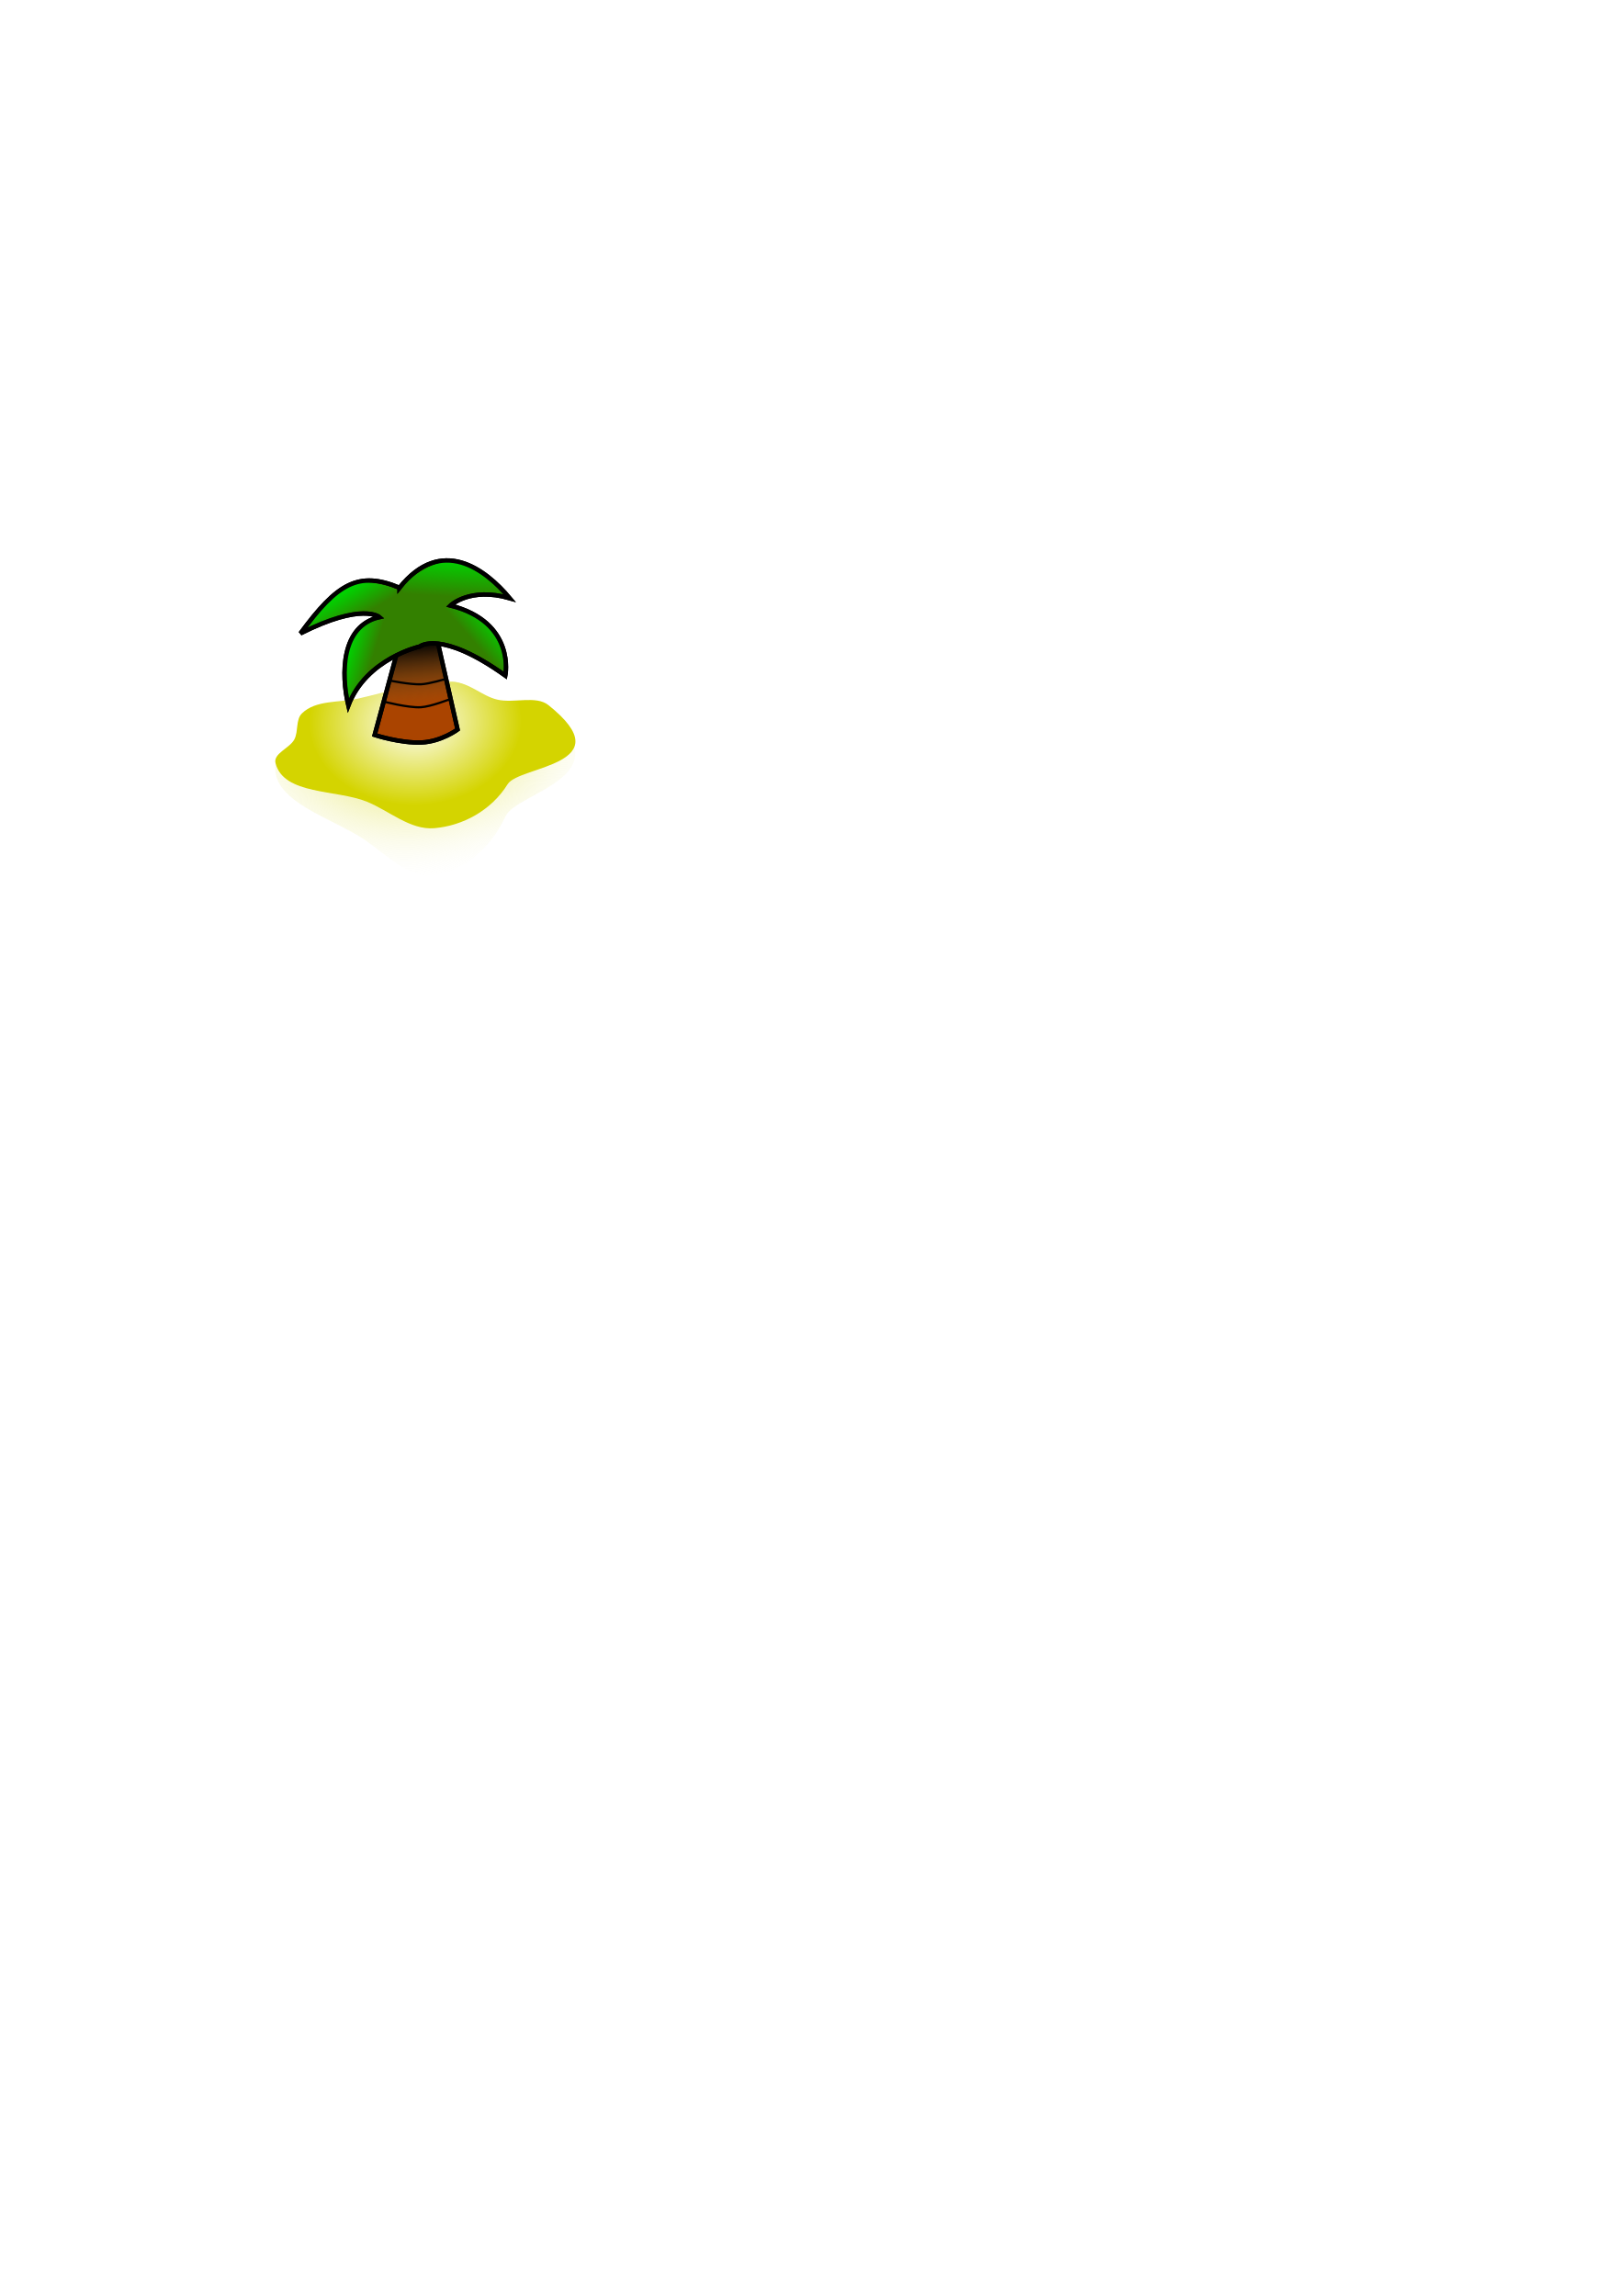
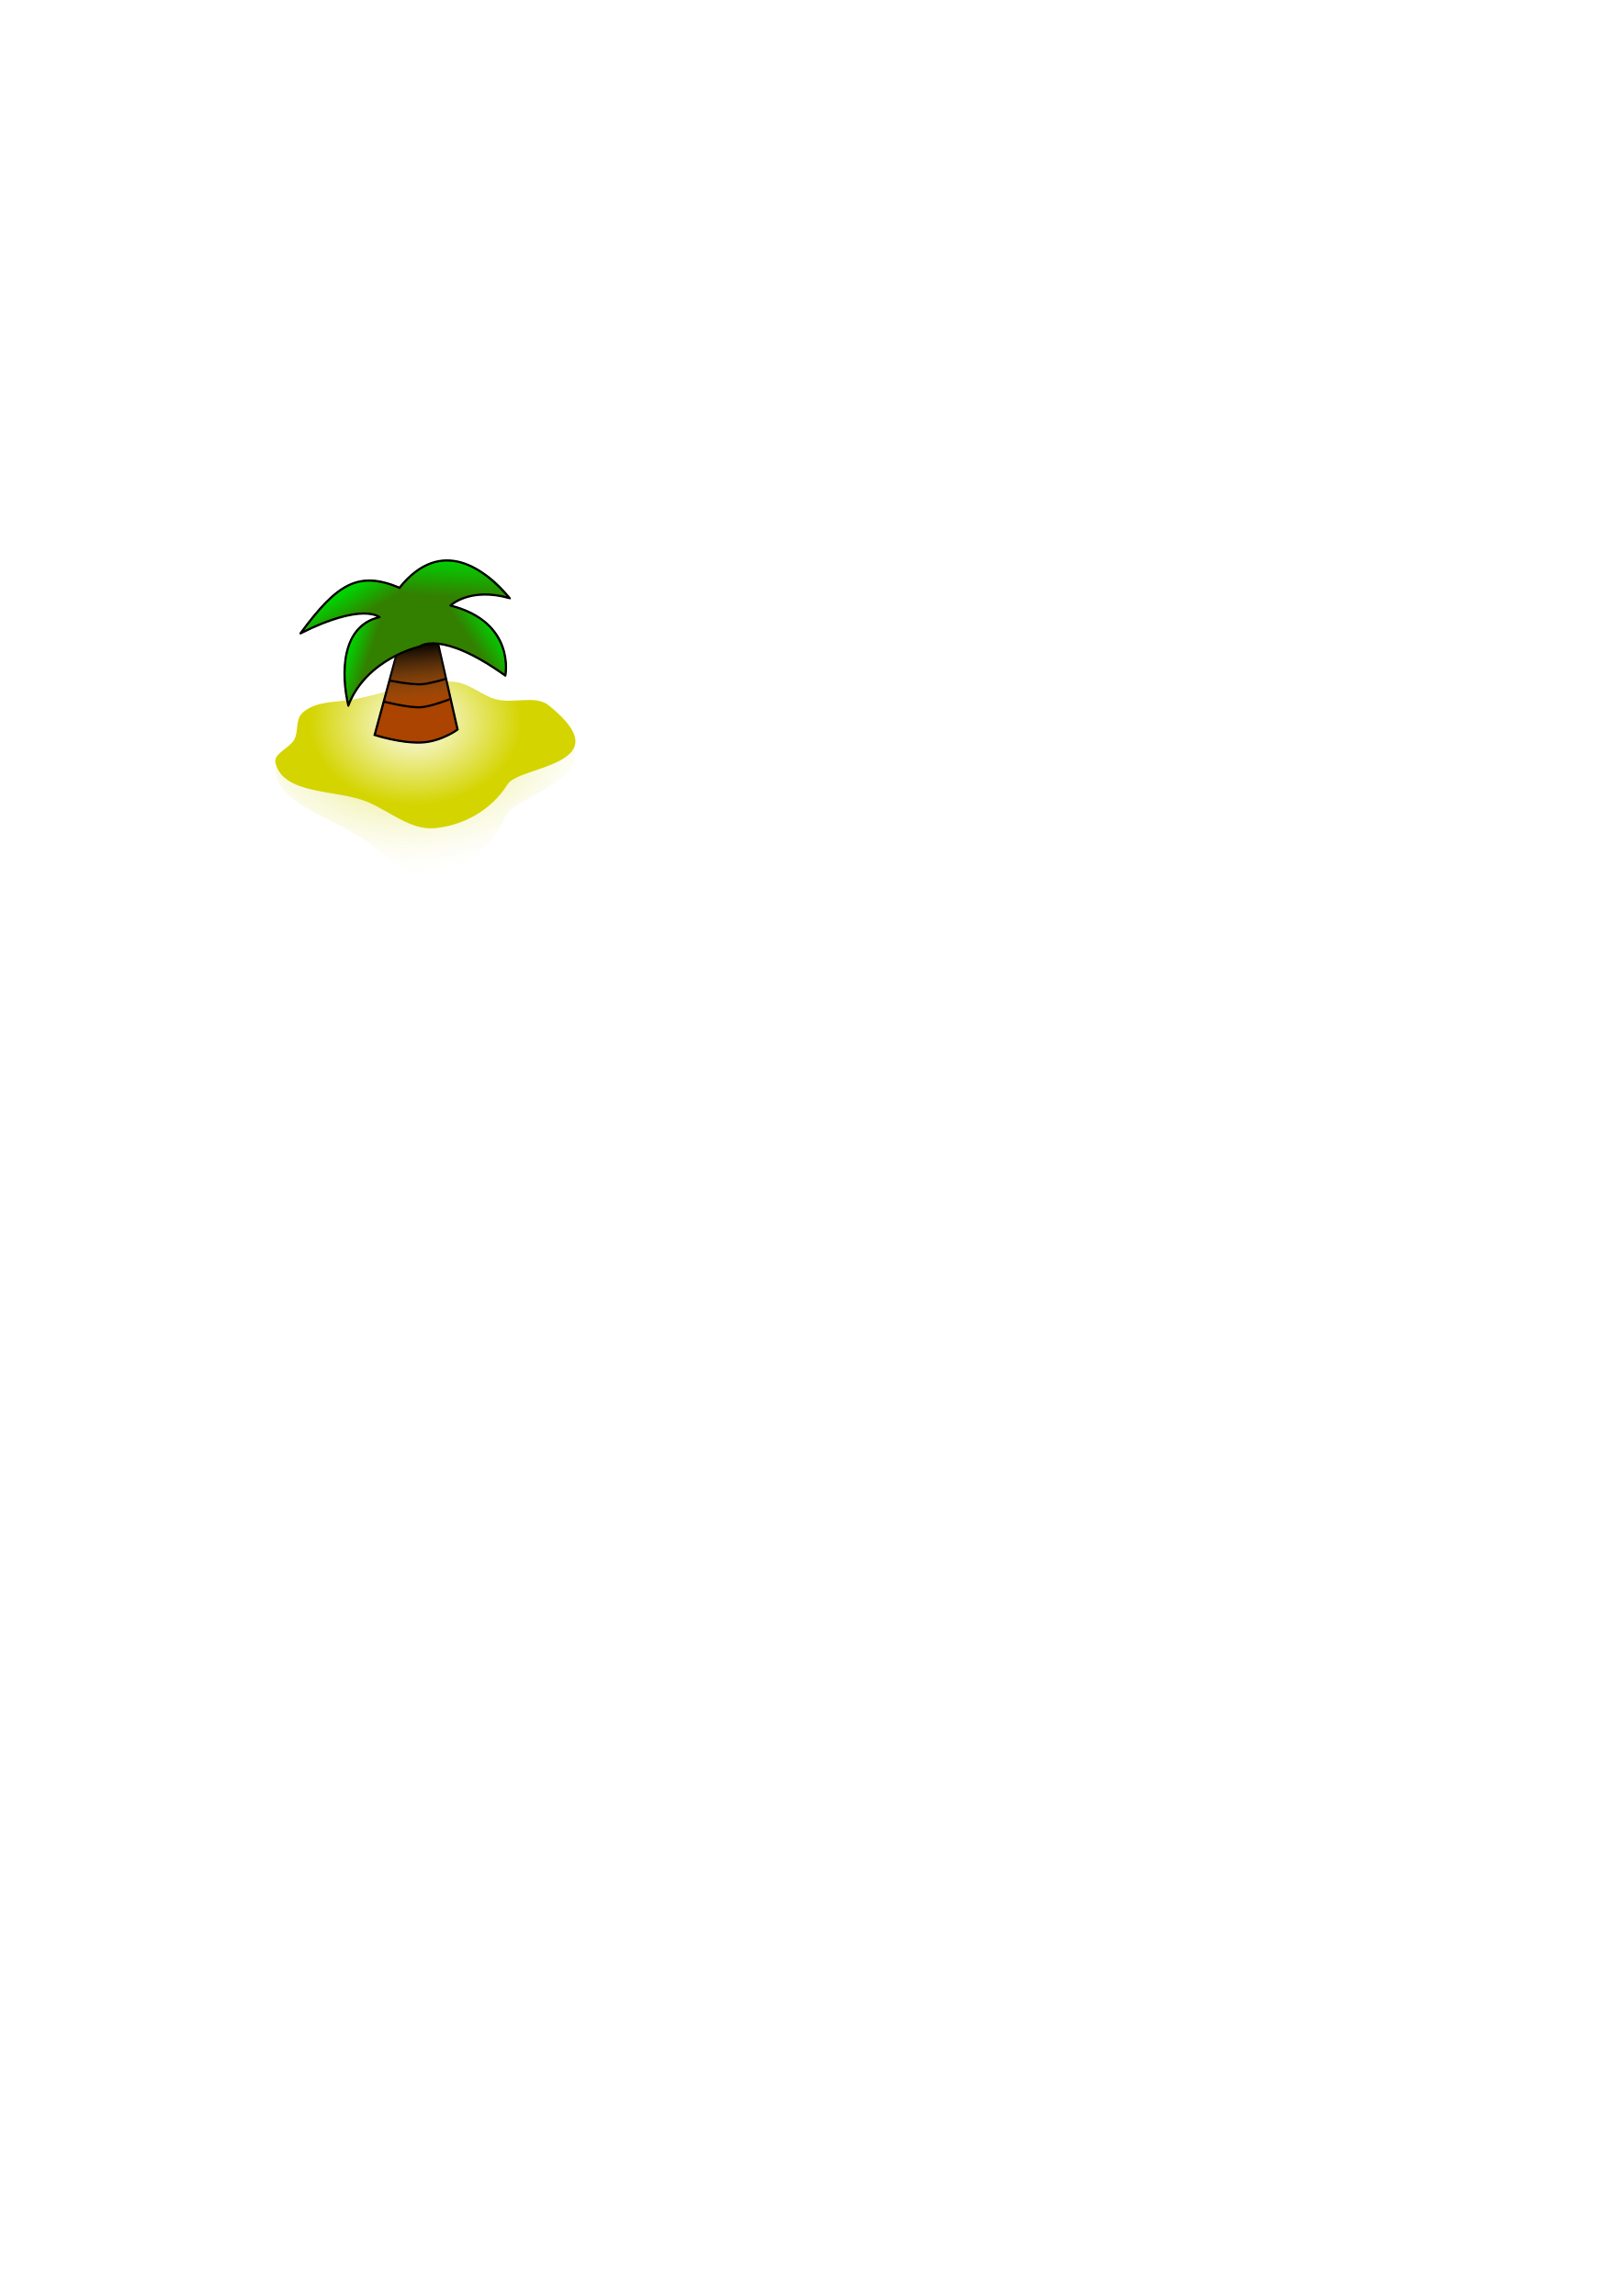
<svg xmlns="http://www.w3.org/2000/svg" xmlns:xlink="http://www.w3.org/1999/xlink" width="210mm" height="297mm" viewBox="0 0 744.094 1052.362" id="svg4164" version="1.1">
  <defs id="defs4166">
    <linearGradient id="linearGradient6463">
      <stop id="stop6473" offset="0" style="stop-color:#000000;stop-opacity:1;" />
      <stop id="stop6475" offset="1" style="stop-color:#78632a;stop-opacity:0" />
    </linearGradient>
    <linearGradient id="linearGradient6377">
      <stop style="stop-color:#00d200;stop-opacity:1;" offset="0" id="stop6379" />
      <stop style="stop-color:#00d200;stop-opacity:0;" offset="1" id="stop6381" />
    </linearGradient>
    <linearGradient id="linearGradient9202">
      <stop id="stop9206" offset="0" style="stop-color:#d4d400;stop-opacity:1" />
      <stop id="stop9204" offset="1" style="stop-color:#ffffff;stop-opacity:0" />
    </linearGradient>
    <linearGradient id="linearGradient5353">
      <stop id="stop5357" offset="0" style="stop-color:#ffffff;stop-opacity:1" />
      <stop id="stop5355" offset="1" style="stop-color:#d4d400;stop-opacity:1" />
    </linearGradient>
    <radialGradient xlink:href="#linearGradient5353" id="radialGradient5359" cx="190.408" cy="331.032" fx="190.408" fy="331.032" r="67.371" gradientTransform="matrix(0.7234554,-0.01843551,0.01438187,0.5643815,47.89542,147.714)" gradientUnits="userSpaceOnUse" />
    <radialGradient xlink:href="#linearGradient9202" id="radialGradient5359-5" cx="190.408" cy="331.032" fx="190.408" fy="331.032" r="67.371" gradientTransform="matrix(1.434076,-0.04838222,-0.0064765,1.015697,-81.50423,9.164586)" gradientUnits="userSpaceOnUse" />
-     <linearGradient xlink:href="#linearGradient6377" id="linearGradient6383" x1="161.992" y1="291.112" x2="173.036" y2="294.505" gradientUnits="userSpaceOnUse" />
+     <linearGradient xlink:href="#linearGradient6377" id="linearGradient6383" x1="161.992" y1="291.112" x2="171.394" y2="294.253" gradientUnits="userSpaceOnUse" />
    <linearGradient gradientTransform="matrix(0.7571843,0.6532013,-0.6532013,0.7571843,229.9913,-59.54931)" xlink:href="#linearGradient6377" id="linearGradient6383-3" x1="164.733" y1="288.276" x2="177.46" y2="292.543" gradientUnits="userSpaceOnUse" />
    <linearGradient gradientTransform="matrix(-0.5981807,0.8748242,0.8733275,0.5990397,47.23642,-59.71691)" xlink:href="#linearGradient6377" id="linearGradient6383-3-0" x1="161.992" y1="291.112" x2="175.688" y2="299.298" gradientUnits="userSpaceOnUse" />
-     <linearGradient gradientTransform="matrix(-0.7608697,0.4224597,0.3744391,0.8584486,233.0205,-34.69313)" xlink:href="#linearGradient6377" id="linearGradient6383-3-6" x1="157.795" y1="287.53" x2="171.335" y2="292.02" gradientUnits="userSpaceOnUse" />
+     <linearGradient gradientTransform="matrix(-0.7608697,0.4224597,0.3744391,0.8584486,233.0205,-34.69313)" xlink:href="#linearGradient6377" id="linearGradient6383-3-6" x1="157.795" y1="287.53" x2="171.571" y2="290.139" gradientUnits="userSpaceOnUse" />
    <linearGradient xlink:href="#linearGradient6463" id="linearGradient6469" x1="191.537" y1="296.079" x2="193.82" y2="322.848" gradientUnits="userSpaceOnUse" gradientTransform="matrix(1,0,0,1.060241,0,-19.01859)" />
  </defs>
  <g id="layer1">
    <path style="fill:url(#radialGradient5359-5);fill-opacity:1;fill-rule:evenodd;stroke:none;stroke-width:3;stroke-linecap:butt;stroke-linejoin:round;stroke-miterlimit:4;stroke-dasharray:none;stroke-opacity:1" d="m 137.394,330.724 c 6.35,-8.277 17.039,-6.618 25.712,-9.056 14.519,-4.082 26.832,-9.4 43.963,-9.302 8.014,0.354 12.844,7.712 19.652,9.882 7.705,2.456 17.129,-1.972 23.622,3.435 36.58,30.459 -13.468,37.188 -18.683,48.472 -7.46,16.142 -20.616,25.596 -33.656,27.046 -10.998,1.223 -21.228,-9.676 -30.81,-16.228 -14.883,-10.177 -44.019,-17.703 -40.85,-35.451 0.475,-2.658 5.812,-0.82 7.576,-2.864 3.552,-4.115 0.513,-12.074 3.474,-15.934 z" id="path5289-8" />
+     <path style="fill:url(#radialGradient5359);fill-opacity:1;fill-rule:evenodd;stroke:none;stroke-width:3;stroke-linecap:butt;stroke-linejoin:round;stroke-miterlimit:4;stroke-dasharray:none;stroke-opacity:1" d="m 138.391,326.956 c 6.35,-6.182 17.057,-4.859 25.712,-6.765 14.241,-3.135 25.939,-7.736 43.07,-7.663 8.014,0.265 13.398,6.334 20.544,8.096 7.69,1.896 17.856,-2.048 23.622,2.566 34.437,27.554 -13.468,27.778 -18.683,36.207 -7.46,12.058 -20.616,19.12 -33.656,20.203 -10.998,0.914 -20.589,-7.957 -30.81,-12.122 -14.044,-5.723 -38.148,-2.989 -41.921,-17.678 -1.157,-4.503 6.516,-6.811 8.648,-10.943 1.895,-3.673 0.513,-9.019 3.474,-11.902 z" id="path5289" />
+     <path style="fill:#aa4400;fill-rule:evenodd;stroke:#000000;stroke-width:1;stroke-linecap:butt;stroke-linejoin:miter;stroke-miterlimit:4;stroke-dasharray:none;stroke-opacity:1" d="m 199.666,290.205 -14.708,-2.142 -13.266,48.8 c 0,0 11.758,3.885 21.505,3.45 9.039,-0.404 16.494,-5.928 16.494,-5.928 z" id="path5369" />
+     <path id="path6488" d="m 199.666,290.205 -14.708,-2.142 -13.266,48.8 c 0,0 11.758,3.885 21.505,3.45 9.039,-0.404 16.494,-5.928 16.494,-5.928 z" style="fill:none;fill-rule:evenodd;stroke:#000000;stroke-width:0.5;stroke-linecap:butt;stroke-linejoin:miter;stroke-miterlimit:4;stroke-dasharray:none;stroke-opacity:1" />
+     <path style="fill:url(#linearGradient6469);fill-opacity:1;fill-rule:evenodd;stroke:none;stroke-width:1px;stroke-linecap:butt;stroke-linejoin:miter;stroke-opacity:1" d="m 181.575,299.643 -6.061,26.672 31.315,-2.318 -6.313,-30.511 z" id="path6461" />
+     <path style="fill:#338000;fill-rule:evenodd;stroke:#000000;stroke-width:0.5;stroke-linecap:butt;stroke-linejoin:miter;stroke-miterlimit:4;stroke-dasharray:none;stroke-opacity:1" d="m 183.082,269.387 c -18.78,-7.875 -28.57,-1.957 -45.384,20.917 28.364,-14.332 36.206,-7.441 36.206,-7.441 -17.597,3.999 -17.67,25.934 -14.277,40.501 8.275,-21.562 32.731,-27.042 32.731,-27.042 0,0 9.48,-7.887 39.217,13.327 0,0 4.956,-24.416 -25.121,-32.104 0,0 8.836,-8.628 27.131,-3.367 -11.213,-13.398 -31.382,-28.657 -50.503,-4.789 z" id="path5365" />
    <ellipse style="fill:#aa4400;fill-opacity:1;stroke:#000000;stroke-width:3;stroke-linecap:round;stroke-linejoin:round;stroke-miterlimit:4;stroke-dasharray:none;stroke-dashoffset:0;stroke-opacity:1" id="path4712" cx="-140.411" cy="185.146" rx="16.162" ry="14.647" />
-     <path style="fill:url(#radialGradient5359);fill-opacity:1;fill-rule:evenodd;stroke:none;stroke-width:3;stroke-linecap:butt;stroke-linejoin:round;stroke-miterlimit:4;stroke-dasharray:none;stroke-opacity:1" d="m 138.391,326.956 c 6.35,-6.182 17.057,-4.859 25.712,-6.765 14.241,-3.135 25.939,-7.736 43.07,-7.663 8.014,0.265 13.398,6.334 20.544,8.096 7.69,1.896 17.856,-2.048 23.622,2.566 34.437,27.554 -13.468,27.778 -18.683,36.207 -7.46,12.058 -20.616,19.12 -33.656,20.203 -10.998,0.914 -20.589,-7.957 -30.81,-12.122 -14.044,-5.723 -38.148,-2.989 -41.921,-17.678 -1.157,-4.503 6.516,-6.811 8.648,-10.943 1.895,-3.673 0.513,-9.019 3.474,-11.902 z" id="path5289" />
-     <path style="fill:#aa4400;fill-rule:evenodd;stroke:#000000;stroke-width:2;stroke-linecap:butt;stroke-linejoin:miter;stroke-miterlimit:4;stroke-dasharray:none;stroke-opacity:1" d="m 199.666,290.205 -14.708,-2.142 -13.266,48.8 c 0,0 11.758,3.885 21.505,3.45 9.039,-0.404 16.494,-5.928 16.494,-5.928 z" id="path5369" />
-     <path style="fill:url(#linearGradient6469);fill-opacity:1;fill-rule:evenodd;stroke:none;stroke-width:1px;stroke-linecap:butt;stroke-linejoin:miter;stroke-opacity:1" d="m 181.575,299.643 -6.061,26.672 31.315,-2.318 -6.313,-30.511 z" id="path6461" />
-     <path id="path6488" d="m 199.666,290.205 -14.708,-2.142 -13.266,48.8 c 0,0 11.758,3.885 21.505,3.45 9.039,-0.404 16.494,-5.928 16.494,-5.928 z" style="fill:none;fill-rule:evenodd;stroke:#000000;stroke-width:2;stroke-linecap:butt;stroke-linejoin:miter;stroke-miterlimit:4;stroke-dasharray:none;stroke-opacity:1" />
-     <path style="fill:#338000;fill-rule:evenodd;stroke:#000000;stroke-width:2;stroke-linecap:butt;stroke-linejoin:miter;stroke-miterlimit:4;stroke-dasharray:none;stroke-opacity:1" d="m 183.082,269.387 c -18.78,-7.875 -28.57,-1.957 -45.384,20.917 28.364,-14.332 36.206,-7.441 36.206,-7.441 -17.597,3.999 -17.67,25.934 -14.277,40.501 8.275,-21.562 32.731,-27.042 32.731,-27.042 0,0 9.48,-7.887 39.217,13.327 0,0 4.956,-24.416 -25.121,-32.104 0,0 8.836,-8.628 27.131,-3.367 -11.213,-13.398 -31.382,-28.657 -50.503,-4.789 z" id="path5365" />
-     <path style="fill:url(#linearGradient6383-3-6);fill-opacity:1;fill-rule:evenodd;stroke:none;stroke-width:1px;stroke-linecap:butt;stroke-linejoin:miter;stroke-opacity:1" d="m 232.258,309.481 c 0,0 3.078,-6.838 -7.06,-20.72 -10.139,-13.881 -32.589,-10.222 -32.589,-10.222 l 5.773,21.379 c 0,0 1.006,-6.253 7.144,-4.732 6.138,1.521 26.732,14.296 26.732,14.296 z" id="path6375-8-7" />
+     <path style="fill:url(#linearGradient6383-3-6);fill-opacity:1;fill-rule:evenodd;stroke:none;stroke-width:1px;stroke-linecap:butt;stroke-linejoin:miter;stroke-opacity:1" d="m 231.627,309.481 c 0,0 3.71,-6.838 -6.429,-20.72 -10.139,-13.881 -32.589,-11.485 -32.589,-11.485 l 5.773,22.641 c 0,0 1.006,-6.253 7.144,-4.732 6.138,1.521 26.1,14.296 26.1,14.296 z" id="path6375-8-7" />
    <path style="fill:none;fill-rule:evenodd;stroke:#000000;stroke-width:1px;stroke-linecap:butt;stroke-linejoin:miter;stroke-opacity:1" d="m 175.644,321.517 c 0,0 11.418,2.983 17.214,2.643 4.562,-0.268 13.214,-3.653 13.214,-3.653" id="path5371" />
    <path style="fill:none;fill-rule:evenodd;stroke:#000000;stroke-width:1;stroke-linecap:butt;stroke-linejoin:miter;stroke-opacity:1;stroke-miterlimit:4;stroke-dasharray:none" d="m 178.117,311.83 c 0,0 9.846,2.036 14.842,1.804 3.933,-0.183 11.393,-2.493 11.393,-2.493" id="path5371-8" />
-     <path style="fill:url(#linearGradient6383-3);fill-opacity:1;fill-rule:evenodd;stroke:none;stroke-width:1px;stroke-linecap:butt;stroke-linejoin:miter;stroke-opacity:1" d="m 140.303,288.817 c 0,0 7.139,-11.063 15.845,-18.641 8.706,-7.577 26.369,0.255 26.369,0.255 L 181.48,289.2 c 0,0 -6.447,-9.202 -13.853,-9.486 -7.406,-0.284 -27.324,9.103 -27.324,9.103 z" id="path6375-8" />
-     <path style="fill:url(#linearGradient6383);fill-rule:evenodd;stroke:none;stroke-width:1px;stroke-linecap:butt;stroke-linejoin:miter;stroke-opacity:1;fill-opacity:1" d="m 159.643,322.362 c 0,0 -1.821,-13.04 -0.179,-24.464 1.643,-11.424 16.071,-15.179 16.071,-15.179 l 15.536,13.036 c 0,0 -10.988,3.694 -16.781,8.317 -5.793,4.622 -14.647,18.291 -14.647,18.291 z" id="path6375" />
-     <path style="fill:url(#linearGradient6383-3-0);fill-opacity:1;fill-rule:evenodd;stroke:none;stroke-width:1px;stroke-linecap:butt;stroke-linejoin:miter;stroke-opacity:1" d="m 233.269,273.05 c 0,0 -10.299,-9.405 -21.259,-14.811 -10.96,-5.406 -28.524,10.446 -28.524,10.446 l 7.746,15.921 c 0,0 10.716,-7.251 18.218,-9.55 7.502,-2.299 23.819,-2.006 23.819,-2.006 z" id="path6375-8-2" />
-     <path id="path6385" d="m 183.082,269.387 c -18.78,-7.875 -28.57,-1.957 -45.384,20.917 28.364,-14.332 36.206,-7.441 36.206,-7.441 -17.597,3.999 -17.67,25.934 -14.277,40.501 8.275,-21.562 32.731,-27.042 32.731,-27.042 0,0 9.48,-7.887 39.217,13.327 0,0 4.956,-24.416 -25.121,-32.104 0,0 8.836,-8.628 27.131,-3.367 -11.213,-13.398 -31.382,-28.657 -50.503,-4.789 z" style="fill:none;fill-rule:evenodd;stroke:#000000;stroke-width:2;stroke-linecap:butt;stroke-linejoin:miter;stroke-miterlimit:4;stroke-dasharray:none;stroke-opacity:1" />
+     <path style="fill:url(#linearGradient6383-3);fill-opacity:1;fill-rule:evenodd;stroke:none;stroke-width:1px;stroke-linecap:butt;stroke-linejoin:miter;stroke-opacity:1" d="m 138.661,289.701 c 0,0 8.78,-11.947 17.486,-19.524 8.706,-7.577 26.622,-0.755 26.622,-0.755 L 181.48,289.2 c 0,0 2.013,-8.191 -11.075,-7.97 -13.088,0.221 -31.743,8.472 -31.743,8.472 z" id="path6375-8" />
+     <path style="fill:url(#linearGradient6383);fill-opacity:1;fill-rule:evenodd;stroke:none;stroke-width:1px;stroke-linecap:butt;stroke-linejoin:miter;stroke-opacity:1" d="m 159.643,322.362 c 0,0 -2.958,-12.787 -0.179,-24.464 2.779,-11.677 14.43,-14.926 14.43,-14.926 l 17.177,12.783 c 0,0 -10.988,3.694 -16.781,8.317 -5.793,4.622 -14.647,18.291 -14.647,18.291 z" id="path6375" />
+     <path style="fill:url(#linearGradient6383-3-0);fill-opacity:1;fill-rule:evenodd;stroke:none;stroke-width:1px;stroke-linecap:butt;stroke-linejoin:miter;stroke-opacity:1" d="m 232.638,273.303 c 0,0 -3.354,-9.279 -20.627,-15.064 -17.273,-5.785 -28.524,10.446 -28.524,10.446 l 7.746,15.921 c 0,0 10.716,-7.251 18.218,-9.55 7.502,-2.299 23.187,-1.753 23.187,-1.753 z" id="path6375-8-2" />
+     <path id="path6385" d="m 183.082,269.387 c -18.78,-7.875 -28.57,-1.957 -45.384,20.917 28.364,-14.332 36.206,-7.441 36.206,-7.441 -17.597,3.999 -17.67,25.934 -14.277,40.501 8.275,-21.562 32.731,-27.042 32.731,-27.042 0,0 9.48,-7.887 39.217,13.327 0,0 4.956,-24.416 -25.121,-32.104 0,0 8.836,-8.628 27.131,-3.367 -11.213,-13.398 -31.382,-28.657 -50.503,-4.789 z" style="fill:none;fill-rule:evenodd;stroke:#000000;stroke-width:1;stroke-linecap:butt;stroke-linejoin:round;stroke-miterlimit:4;stroke-dasharray:none;stroke-opacity:1" />
  </g>
</svg>
